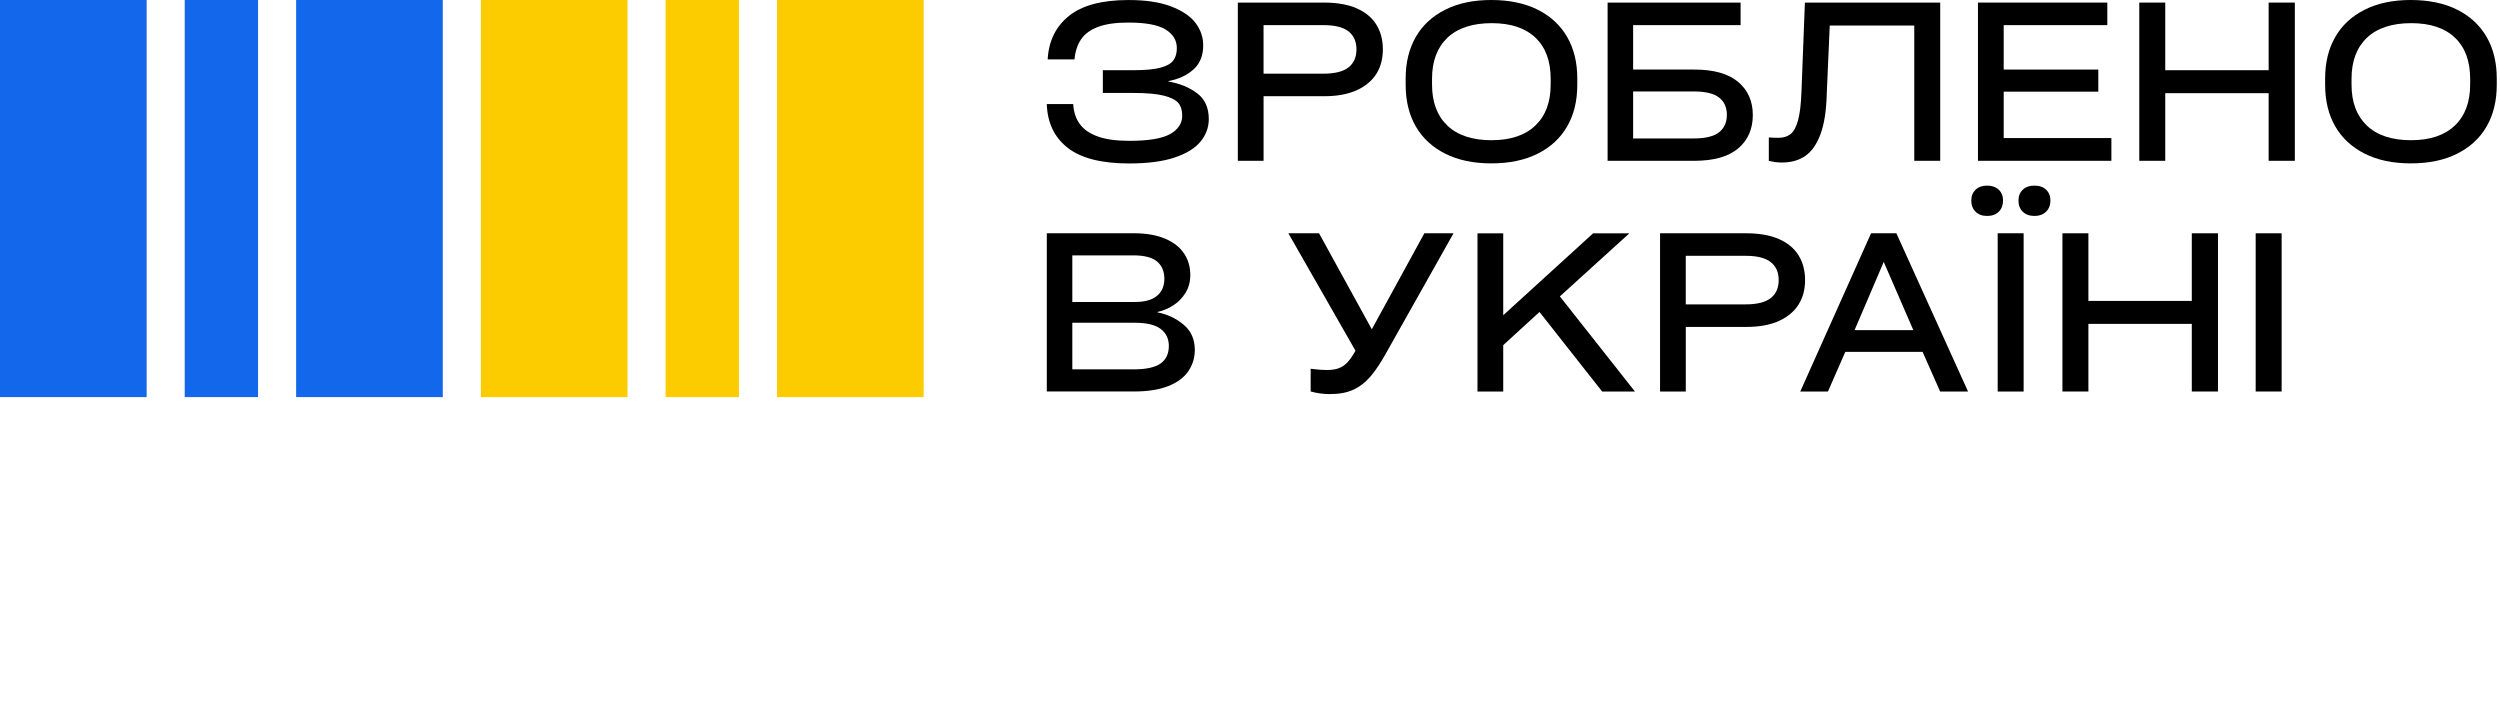
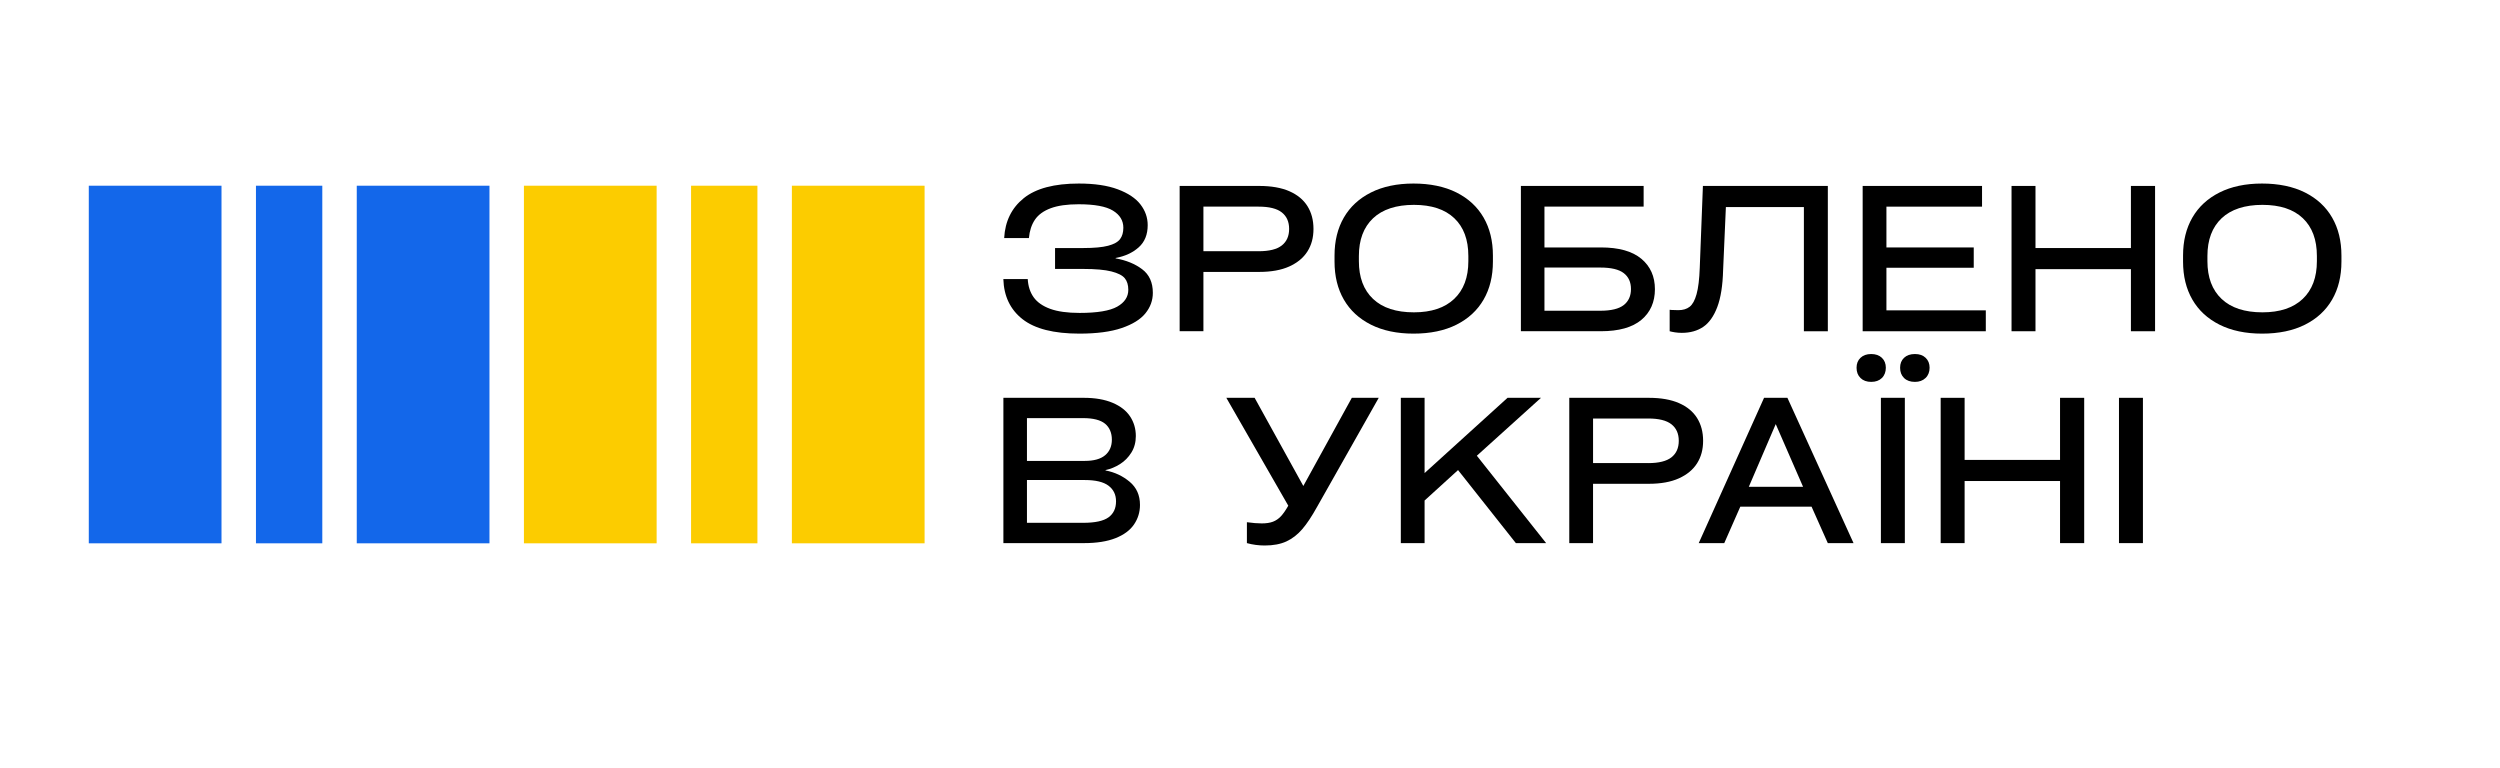
- <svg xmlns="http://www.w3.org/2000/svg" width="203" height="58" viewBox="0 0 203 58" fill="none">
-   <path d="M11.908 0H0V32.245H11.908V0Z" fill="#1367EA" />
-   <path d="M35.954 0H24.046V32.245H35.954V0Z" fill="#1367EA" />
-   <path d="M20.954 0H14.999V32.245H20.954V0Z" fill="#1367EA" />
-   <path d="M50.955 0H39.046V32.245H50.955V0Z" fill="#FCCC00" />
-   <path d="M75 0H63.092V32.245H75V0Z" fill="#FCCC00" />
-   <path d="M60.001 0H54.046V32.245H60.001V0Z" fill="#FCCC00" />
-   <path d="M87.145 8.446C87.18 9.079 87.353 9.616 87.668 10.056C87.981 10.494 88.467 10.836 89.123 11.076C89.778 11.317 90.64 11.436 91.71 11.436C93.267 11.436 94.369 11.25 95.02 10.882C95.67 10.512 95.996 10.016 95.996 9.395C95.996 8.962 95.892 8.618 95.683 8.367C95.475 8.114 95.083 7.916 94.507 7.768C93.932 7.621 93.109 7.548 92.041 7.548H89.55V5.701H92.041C92.981 5.701 93.708 5.634 94.217 5.5C94.729 5.365 95.079 5.167 95.272 4.91C95.463 4.653 95.559 4.317 95.559 3.908C95.559 3.275 95.254 2.771 94.644 2.395C94.034 2.019 93.027 1.832 91.622 1.832C90.612 1.832 89.794 1.948 89.166 2.183C88.538 2.419 88.078 2.755 87.781 3.196C87.485 3.637 87.308 4.179 87.249 4.823H85.071C85.151 3.332 85.726 2.158 86.795 1.296C87.863 0.434 89.477 0.002 91.638 0.002C93.019 0.002 94.164 0.172 95.069 0.513C95.975 0.853 96.64 1.3 97.065 1.849C97.488 2.401 97.7 3.01 97.7 3.68C97.7 4.513 97.437 5.167 96.907 5.642C96.378 6.117 95.703 6.431 94.879 6.583V6.619C95.807 6.783 96.587 7.103 97.212 7.578C97.84 8.052 98.153 8.748 98.153 9.664C98.153 10.332 97.935 10.937 97.5 11.477C97.065 12.017 96.368 12.452 95.41 12.78C94.451 13.108 93.212 13.273 91.691 13.273C89.438 13.273 87.771 12.848 86.69 11.997C85.61 11.147 85.047 9.964 85 8.452H87.145V8.446Z" fill="black" />
-   <path d="M107.514 0.21C108.571 0.21 109.454 0.366 110.163 0.676C110.871 0.987 111.402 1.428 111.757 1.995C112.111 2.565 112.288 3.235 112.288 4.01C112.288 4.785 112.111 5.436 111.757 6C111.402 6.563 110.871 7.006 110.163 7.328C109.454 7.651 108.571 7.813 107.514 7.813H102.602V13.057H100.512V0.21H107.516H107.514ZM107.461 5.982C108.39 5.982 109.069 5.812 109.5 5.472C109.929 5.131 110.145 4.643 110.145 4.01C110.145 3.377 109.931 2.889 109.5 2.549C109.071 2.209 108.39 2.039 107.461 2.039H102.6V5.982H107.461Z" fill="black" />
-   <path d="M121.09 13.266C119.638 13.266 118.39 13.003 117.345 12.475C116.3 11.947 115.505 11.208 114.958 10.259C114.413 9.31 114.14 8.188 114.14 6.897V6.369C114.14 5.078 114.413 3.959 114.958 3.008C115.503 2.056 116.3 1.319 117.345 0.791C118.39 0.263 119.638 0 121.09 0C122.542 0 123.825 0.263 124.87 0.791C125.915 1.319 126.71 2.058 127.257 3.008C127.802 3.957 128.076 5.078 128.076 6.369V6.897C128.076 8.188 127.802 9.308 127.257 10.259C126.712 11.21 125.915 11.947 124.87 12.475C123.825 13.003 122.566 13.266 121.09 13.266ZM121.125 11.384C122.658 11.384 123.839 10.988 124.67 10.195C125.5 9.402 125.915 8.291 125.915 6.86V6.403C125.915 4.959 125.504 3.846 124.677 3.059C123.853 2.274 122.668 1.88 121.123 1.88C119.579 1.88 118.357 2.276 117.526 3.069C116.696 3.862 116.281 4.973 116.281 6.405V6.862C116.281 8.293 116.696 9.404 117.526 10.197C118.357 10.988 119.555 11.386 121.123 11.386L121.125 11.384Z" fill="black" />
-   <path d="M137.575 5.648C139.153 5.648 140.341 5.982 141.136 6.65C141.931 7.318 142.329 8.216 142.329 9.343C142.329 10.47 141.931 11.386 141.136 12.054C140.341 12.723 139.153 13.057 137.575 13.057H130.538V0.21H141.337V2.041H132.61V5.648H137.575ZM137.521 11.243C138.474 11.243 139.161 11.075 139.586 10.741C140.009 10.407 140.221 9.934 140.221 9.325C140.221 8.716 140.009 8.246 139.586 7.918C139.163 7.589 138.474 7.425 137.521 7.425H132.61V11.243H137.521Z" fill="black" />
-   <path d="M146.554 0.21H157.546V13.057H155.439V2.074H148.575L148.331 7.653C148.295 9.013 148.124 10.103 147.817 10.917C147.508 11.732 147.097 12.317 146.579 12.669C146.062 13.021 145.432 13.197 144.69 13.197C144.482 13.197 144.283 13.181 144.098 13.154C143.913 13.124 143.756 13.092 143.628 13.057V11.156C143.651 11.156 143.677 11.159 143.706 11.164C143.736 11.17 143.762 11.174 143.785 11.174C144.041 11.186 144.244 11.192 144.395 11.192C144.802 11.192 145.133 11.093 145.389 10.893C145.645 10.694 145.847 10.322 145.999 9.776C146.15 9.231 146.243 8.459 146.278 7.463L146.558 0.212L146.554 0.21Z" fill="black" />
-   <path d="M160.61 13.057V0.21H171.114V2.041H162.7V5.648H170.382V7.443H162.7V11.21H171.445V13.057H160.61Z" fill="black" />
-   <path d="M184.214 0.21H186.34V13.057H184.214V7.566H175.818V13.057H173.71V0.21H175.818V5.701H184.214V0.21Z" fill="black" />
-   <path d="M195.752 13.266C194.299 13.266 193.052 13.003 192.007 12.475C190.962 11.947 190.167 11.208 189.62 10.259C189.075 9.31 188.801 8.188 188.801 6.897V6.369C188.801 5.078 189.075 3.959 189.62 3.008C190.165 2.056 190.962 1.319 192.007 0.791C193.052 0.263 194.299 0 195.752 0C197.204 0 198.487 0.263 199.532 0.791C200.577 1.319 201.372 2.058 201.919 3.008C202.464 3.957 202.737 5.078 202.737 6.369V6.897C202.737 8.188 202.464 9.308 201.919 10.259C201.374 11.21 200.577 11.947 199.532 12.475C198.487 13.003 197.228 13.266 195.752 13.266ZM195.787 11.384C197.32 11.384 198.501 10.988 199.331 10.195C200.162 9.402 200.577 8.291 200.577 6.86V6.403C200.577 4.959 200.166 3.846 199.341 3.059C198.516 2.274 197.332 1.88 195.787 1.88C194.242 1.88 193.02 2.276 192.19 3.069C191.359 3.862 190.944 4.973 190.944 6.405V6.862C190.944 8.293 191.359 9.404 192.19 10.197C193.02 10.988 194.219 11.386 195.787 11.386V11.384Z" fill="black" />
-   <path d="M93.987 25.366C94.788 25.518 95.495 25.85 96.105 26.36C96.715 26.871 97.019 27.555 97.019 28.411C97.019 29.044 96.846 29.619 96.496 30.135C96.148 30.651 95.605 31.057 94.867 31.349C94.129 31.642 93.204 31.788 92.088 31.788H85V18.941H92.09C93.076 18.941 93.916 19.088 94.607 19.38C95.298 19.673 95.811 20.076 96.148 20.587C96.484 21.097 96.653 21.674 96.653 22.321C96.653 22.872 96.524 23.359 96.262 23.782C96 24.205 95.666 24.545 95.26 24.802C94.853 25.061 94.43 25.235 93.989 25.33V25.366H93.987ZM92.019 20.737H87.072V24.52H92.159C92.96 24.52 93.558 24.352 93.954 24.017C94.349 23.683 94.546 23.222 94.546 22.635C94.546 22.048 94.345 21.555 93.946 21.227C93.544 20.899 92.903 20.735 92.021 20.735L92.019 20.737ZM92.019 29.993C93.064 29.993 93.808 29.831 94.249 29.509C94.69 29.186 94.91 28.714 94.91 28.093C94.91 27.506 94.69 27.045 94.249 26.71C93.808 26.376 93.111 26.208 92.159 26.208H87.072V29.991H92.019V29.993Z" fill="black" />
-   <path d="M115.657 18.943H118.026L112.609 28.569C112.144 29.414 111.705 30.076 111.294 30.558C110.881 31.039 110.417 31.401 109.901 31.64C109.383 31.881 108.748 32 107.994 32C107.461 32 106.937 31.931 106.426 31.788V29.942C106.926 30.011 107.361 30.046 107.732 30.046C108.128 30.046 108.455 29.997 108.716 29.896C108.978 29.797 109.21 29.639 109.413 29.422C109.616 29.204 109.834 28.89 110.066 28.48L104.613 18.941H107.105L111.391 26.738L115.659 18.941L115.657 18.943Z" fill="black" />
-   <path d="M130.093 31.79L125.006 25.332L122.062 28.026V31.792H119.972V18.945H122.062V25.597L129.361 18.945H132.305L126.661 24.067L132.757 31.792H130.093V31.79Z" fill="black" />
-   <path d="M141.798 18.943C142.854 18.943 143.738 19.1 144.446 19.41C145.155 19.721 145.686 20.161 146.04 20.729C146.394 21.298 146.572 21.969 146.572 22.744C146.572 23.519 146.394 24.17 146.04 24.733C145.686 25.297 145.155 25.74 144.446 26.062C143.738 26.384 142.854 26.546 141.798 26.546H136.886V31.79H134.796V18.943H141.8H141.798ZM141.744 24.715C142.673 24.715 143.352 24.545 143.783 24.205C144.212 23.865 144.429 23.377 144.429 22.744C144.429 22.111 144.214 21.623 143.783 21.283C143.354 20.942 142.673 20.772 141.744 20.772H136.884V24.715H141.744Z" fill="black" />
-   <path d="M159.805 31.79H157.54L156.112 28.569H149.84L148.429 31.79H146.182L151.93 18.943H153.986L159.805 31.79ZM152.959 21.267L150.59 26.809H155.364L152.959 21.267Z" fill="black" />
-   <path d="M162.299 17.191C162.066 17.421 161.753 17.535 161.358 17.535C160.962 17.535 160.649 17.421 160.417 17.191C160.185 16.962 160.069 16.661 160.069 16.286C160.069 15.91 160.185 15.629 160.417 15.406C160.649 15.182 160.962 15.072 161.358 15.072C161.753 15.072 162.066 15.184 162.299 15.406C162.531 15.629 162.647 15.922 162.647 16.286C162.647 16.649 162.531 16.964 162.299 17.191ZM164.319 18.943H162.212V31.79H164.319V18.943ZM166.14 17.191C165.902 17.421 165.591 17.535 165.207 17.535C164.8 17.535 164.481 17.421 164.249 17.191C164.016 16.962 163.9 16.661 163.9 16.286C163.9 15.91 164.016 15.629 164.249 15.406C164.481 15.182 164.8 15.072 165.207 15.072C165.614 15.072 165.915 15.184 166.148 15.406C166.38 15.629 166.496 15.922 166.496 16.286C166.496 16.649 166.376 16.964 166.14 17.191Z" fill="black" />
-   <path d="M177.974 18.943H180.1V31.79H177.974V26.299H169.578V31.79H167.47V18.943H169.578V24.435H177.974V18.943Z" fill="black" />
-   <path d="M185.269 31.79H183.161V18.943H185.269V31.79Z" fill="black" />
+ <svg xmlns="http://www.w3.org/2000/svg" id="Layer_1" data-name="Layer 1" viewBox="0 0 1740.05 534.26">
+   <defs>
+     <style>
+       .cls-1, .cls-2, .cls-3 {
+         stroke-width: 0px;
+       }
+ 
+       .cls-2 {
+         fill: #1367ea;
+       }
+ 
+       .cls-3 {
+         fill: #fccc00;
+       }
+     </style>
+   </defs>
+   <g>
+     <g>
+       <path class="cls-1" d="M715.33,194.25c.28,4.99,1.65,9.21,4.13,12.68,2.48,3.46,6.31,6.14,11.5,8.03,5.19,1.89,12.01,2.84,20.46,2.84,12.31,0,21.04-1.46,26.18-4.36,5.14-2.91,7.72-6.81,7.72-11.71,0-3.41-.83-6.12-2.48-8.1-1.65-1.99-4.75-3.55-9.3-4.71-4.55-1.15-11.05-1.73-19.5-1.73h-19.7v-14.55h19.7c7.44,0,13.18-.53,17.22-1.59,4.04-1.06,6.82-2.61,8.34-4.64,1.52-2.03,2.27-4.66,2.27-7.9,0-4.99-2.41-8.96-7.23-11.91-4.82-2.95-12.79-4.43-23.91-4.43-7.99,0-14.47.92-19.43,2.77-4.96,1.85-8.61,4.5-10.96,7.96-2.34,3.46-3.74,7.74-4.2,12.81h-17.22c.64-11.73,5.19-20.99,13.64-27.78,8.45-6.79,21.22-10.18,38.31-10.18,10.93,0,19.98,1.34,27.14,4.02,7.17,2.68,12.42,6.19,15.78,10.53,3.35,4.34,5.03,9.14,5.03,14.41,0,6.56-2.09,11.71-6.27,15.44-4.18,3.74-9.53,6.21-16.05,7.41v.28c7.35,1.3,13.5,3.81,18.46,7.55,4.96,3.74,7.44,9.21,7.44,16.42,0,5.26-1.72,10.02-5.17,14.27-3.44,4.25-8.96,7.67-16.54,10.25-7.58,2.59-17.39,3.88-29.42,3.88-17.82,0-31-3.35-39.55-10.04-8.54-6.7-13-16-13.37-27.92h16.95Z" />
+       <path class="cls-1" d="M876.46,129.42c8.36,0,15.34,1.23,20.94,3.67,5.6,2.45,9.8,5.91,12.61,10.39,2.8,4.48,4.2,9.77,4.2,15.86s-1.4,11.22-4.2,15.65c-2.8,4.43-7.01,7.92-12.61,10.46-5.6,2.54-12.59,3.81-20.94,3.81h-38.86v41.28h-16.54v-101.13h55.39ZM876.04,174.86c7.35,0,12.72-1.34,16.12-4.02,3.4-2.68,5.1-6.51,5.1-11.5s-1.7-8.82-5.1-11.5c-3.4-2.68-8.77-4.02-16.12-4.02h-38.44v31.03h38.44Z" />
+       <path class="cls-1" d="M983.84,232.21c-11.48,0-21.36-2.08-29.62-6.23-8.27-4.16-14.56-9.97-18.88-17.46-4.32-7.48-6.48-16.3-6.48-26.46v-4.16c0-10.16,2.16-18.98,6.48-26.46,4.32-7.48,10.61-13.3,18.88-17.46,8.27-4.16,18.14-6.23,29.62-6.23s21.63,2.08,29.9,6.23c8.27,4.16,14.56,9.97,18.88,17.46,4.32,7.48,6.48,16.3,6.48,26.46v4.16c0,10.16-2.16,18.98-6.48,26.46-4.32,7.48-10.61,13.3-18.88,17.46-8.27,4.16-18.23,6.23-29.9,6.23ZM984.11,217.39c12.13,0,21.47-3.12,28.04-9.35,6.57-6.24,9.85-14.98,9.85-26.25v-3.6c0-11.36-3.26-20.13-9.78-26.32-6.52-6.19-15.89-9.28-28.11-9.28s-21.89,3.12-28.45,9.35c-6.57,6.24-9.85,14.99-9.85,26.25v3.6c0,11.27,3.28,20.02,9.85,26.25,6.57,6.23,16.05,9.35,28.45,9.35Z" />
+       <path class="cls-1" d="M1114.24,172.22c12.49,0,21.88,2.63,28.18,7.9,6.29,5.26,9.44,12.33,9.44,21.19s-3.15,16.07-9.44,21.33c-6.29,5.26-15.69,7.9-28.18,7.9h-55.67v-101.13h85.43v14.41h-69.03v28.4h39.27ZM1113.83,216.28c7.53,0,12.97-1.32,16.33-3.95,3.35-2.63,5.03-6.35,5.03-11.15s-1.68-8.5-5.03-11.08c-3.35-2.59-8.8-3.88-16.33-3.88h-38.86v30.06h38.86Z" />
+       <path class="cls-1" d="M1185.26,129.42h86.95v101.13h-16.67v-86.45h-54.29l-1.93,43.92c-.28,10.71-1.63,19.28-4.06,25.7-2.44,6.42-5.7,11.02-9.78,13.79-4.09,2.77-9.07,4.16-14.95,4.16-1.65,0-3.22-.12-4.69-.35-1.47-.23-2.71-.48-3.72-.76v-14.96c.18,0,.39.02.62.07.23.05.44.07.62.07,2.02.09,3.63.14,4.82.14,3.22,0,5.83-.78,7.85-2.36,2.02-1.57,3.63-4.5,4.82-8.79,1.19-4.29,1.93-10.37,2.21-18.22l2.2-57.08Z" />
+       <path class="cls-1" d="M1296.45,230.55v-101.13h83.09v14.41h-66.55v28.4h60.77v14.13h-60.77v29.65h69.17v14.55h-85.71Z" />
+       <path class="cls-1" d="M1483.16,129.42h16.81v101.13h-16.81v-43.22h-66.42v43.22h-16.67v-101.13h16.67v43.22h66.42v-43.22Z" />
+       <path class="cls-1" d="M1574.43,232.21c-11.48,0-21.36-2.08-29.62-6.23-8.27-4.16-14.56-9.97-18.88-17.46-4.32-7.48-6.48-16.3-6.48-26.46v-4.16c0-10.16,2.16-18.98,6.48-26.46,4.32-7.48,10.61-13.3,18.88-17.46,8.27-4.16,18.14-6.23,29.62-6.23s21.63,2.08,29.9,6.23c8.27,4.16,14.56,9.97,18.88,17.46,4.32,7.48,6.48,16.3,6.48,26.46v4.16c0,10.16-2.16,18.98-6.48,26.46-4.32,7.48-10.61,13.3-18.88,17.46-8.27,4.16-18.24,6.23-29.9,6.23ZM1574.71,217.39c12.13,0,21.47-3.12,28.04-9.35,6.57-6.24,9.85-14.98,9.85-26.25v-3.6c0-11.36-3.26-20.13-9.78-26.32-6.52-6.19-15.89-9.28-28.11-9.28s-21.89,3.12-28.45,9.35c-6.57,6.24-9.85,14.99-9.85,26.25v3.6c0,11.27,3.28,20.02,9.85,26.25,6.57,6.23,16.05,9.35,28.45,9.35Z" />
+     </g>
+     <g>
+       <path class="cls-1" d="M769.48,327.45c6.34,1.2,11.92,3.81,16.74,7.83,4.82,4.02,7.23,9.4,7.23,16.14,0,4.99-1.38,9.52-4.13,13.58-2.76,4.07-7.05,7.25-12.88,9.56-5.83,2.31-13.16,3.46-21.98,3.46h-56.08v-101.13h56.08c7.81,0,14.44,1.16,19.91,3.46,5.46,2.31,9.53,5.47,12.19,9.49,2.66,4.02,4,8.57,4,13.65,0,4.34-1.03,8.17-3.1,11.5-2.07,3.33-4.71,6.01-7.92,8.03-3.22,2.03-6.57,3.42-10.06,4.16v.27ZM753.91,291.02h-39.13v29.78h40.23c6.34,0,11.07-1.32,14.19-3.95,3.12-2.63,4.68-6.26,4.68-10.87s-1.58-8.49-4.75-11.08c-3.17-2.58-8.25-3.88-15.23-3.88ZM753.91,363.89c8.27,0,14.14-1.27,17.64-3.81,3.49-2.54,5.23-6.25,5.23-11.15,0-4.62-1.74-8.24-5.23-10.87-3.49-2.63-9-3.95-16.54-3.95h-40.23v29.78h39.13Z" />
+       <path class="cls-1" d="M940.89,276.89h18.74l-42.85,75.78c-3.68,6.65-7.14,11.87-10.4,15.65-3.26,3.79-6.94,6.63-11.02,8.52-4.09,1.89-9.12,2.84-15.09,2.84-4.22,0-8.36-.55-12.4-1.66v-14.55c3.95.55,7.39.83,10.33.83,3.12,0,5.72-.39,7.79-1.18,2.07-.78,3.9-2.03,5.51-3.74,1.61-1.71,3.33-4.18,5.17-7.41l-43.13-75.09h19.7l33.9,61.37,33.76-61.37Z" />
+       <path class="cls-1" d="M1055.07,378.02l-40.24-50.84-23.29,21.19v29.65h-16.54v-101.13h16.54v52.37l57.73-52.37h23.29l-44.65,40.31,48.23,60.82h-21.08Z" />
+       <path class="cls-1" d="M1147.65,276.89c8.36,0,15.34,1.23,20.94,3.67,5.6,2.45,9.81,5.91,12.61,10.39,2.8,4.48,4.2,9.77,4.2,15.86s-1.4,11.22-4.2,15.65c-2.8,4.43-7.01,7.92-12.61,10.46-5.6,2.54-12.59,3.81-20.94,3.81h-38.86v41.28h-16.54v-101.13h55.39ZM1147.24,322.33c7.35,0,12.72-1.34,16.12-4.02,3.4-2.68,5.1-6.51,5.1-11.5s-1.7-8.82-5.1-11.5c-3.4-2.68-8.77-4.02-16.12-4.02h-38.44v31.03h38.44Z" />
+       <path class="cls-1" d="M1290.1,378.02h-17.91l-11.3-25.35h-49.61l-11.16,25.35h-17.77l45.47-101.13h16.26l46.02,101.13ZM1235.95,295.18l-18.74,43.64h37.76l-19.02-43.64Z" />
+       <path class="cls-1" d="M1309.83,263.1c-1.84,1.8-4.32,2.7-7.44,2.7s-5.6-.9-7.44-2.7c-1.84-1.8-2.75-4.18-2.75-7.13s.92-5.17,2.75-6.93c1.84-1.75,4.32-2.63,7.44-2.63s5.6.88,7.44,2.63c1.84,1.76,2.75,4.07,2.75,6.93s-.92,5.34-2.75,7.13ZM1325.81,276.89h-16.67v101.13h16.67v-101.13ZM1340.21,263.1c-1.88,1.8-4.34,2.7-7.37,2.7-3.22,0-5.74-.9-7.58-2.7-1.84-1.8-2.75-4.18-2.75-7.13s.92-5.17,2.75-6.93c1.84-1.75,4.36-2.63,7.58-2.63s5.6.88,7.44,2.63c1.84,1.76,2.76,4.07,2.76,6.93s-.94,5.34-2.83,7.13Z" />
+       <path class="cls-1" d="M1433.83,276.89h16.81v101.13h-16.81v-43.22h-66.42v43.22h-16.67v-101.13h16.67v43.22h66.42v-43.22Z" />
+       <path class="cls-1" d="M1491.52,378.02h-16.67v-101.13h16.67v101.13Z" />
+     </g>
+   </g>
+   <rect class="cls-2" x="61.8" y="129.26" width="92.37" height="248.9" />
+   <rect class="cls-2" x="248.31" y="129.26" width="92.37" height="248.9" />
+   <rect class="cls-2" x="178.15" y="129.26" width="46.18" height="248.9" />
+   <rect class="cls-3" x="364.66" y="129.26" width="92.37" height="248.9" />
+   <rect class="cls-3" x="551.16" y="129.26" width="92.37" height="248.9" />
+   <rect class="cls-3" x="481" y="129.26" width="46.18" height="248.9" />
</svg>
